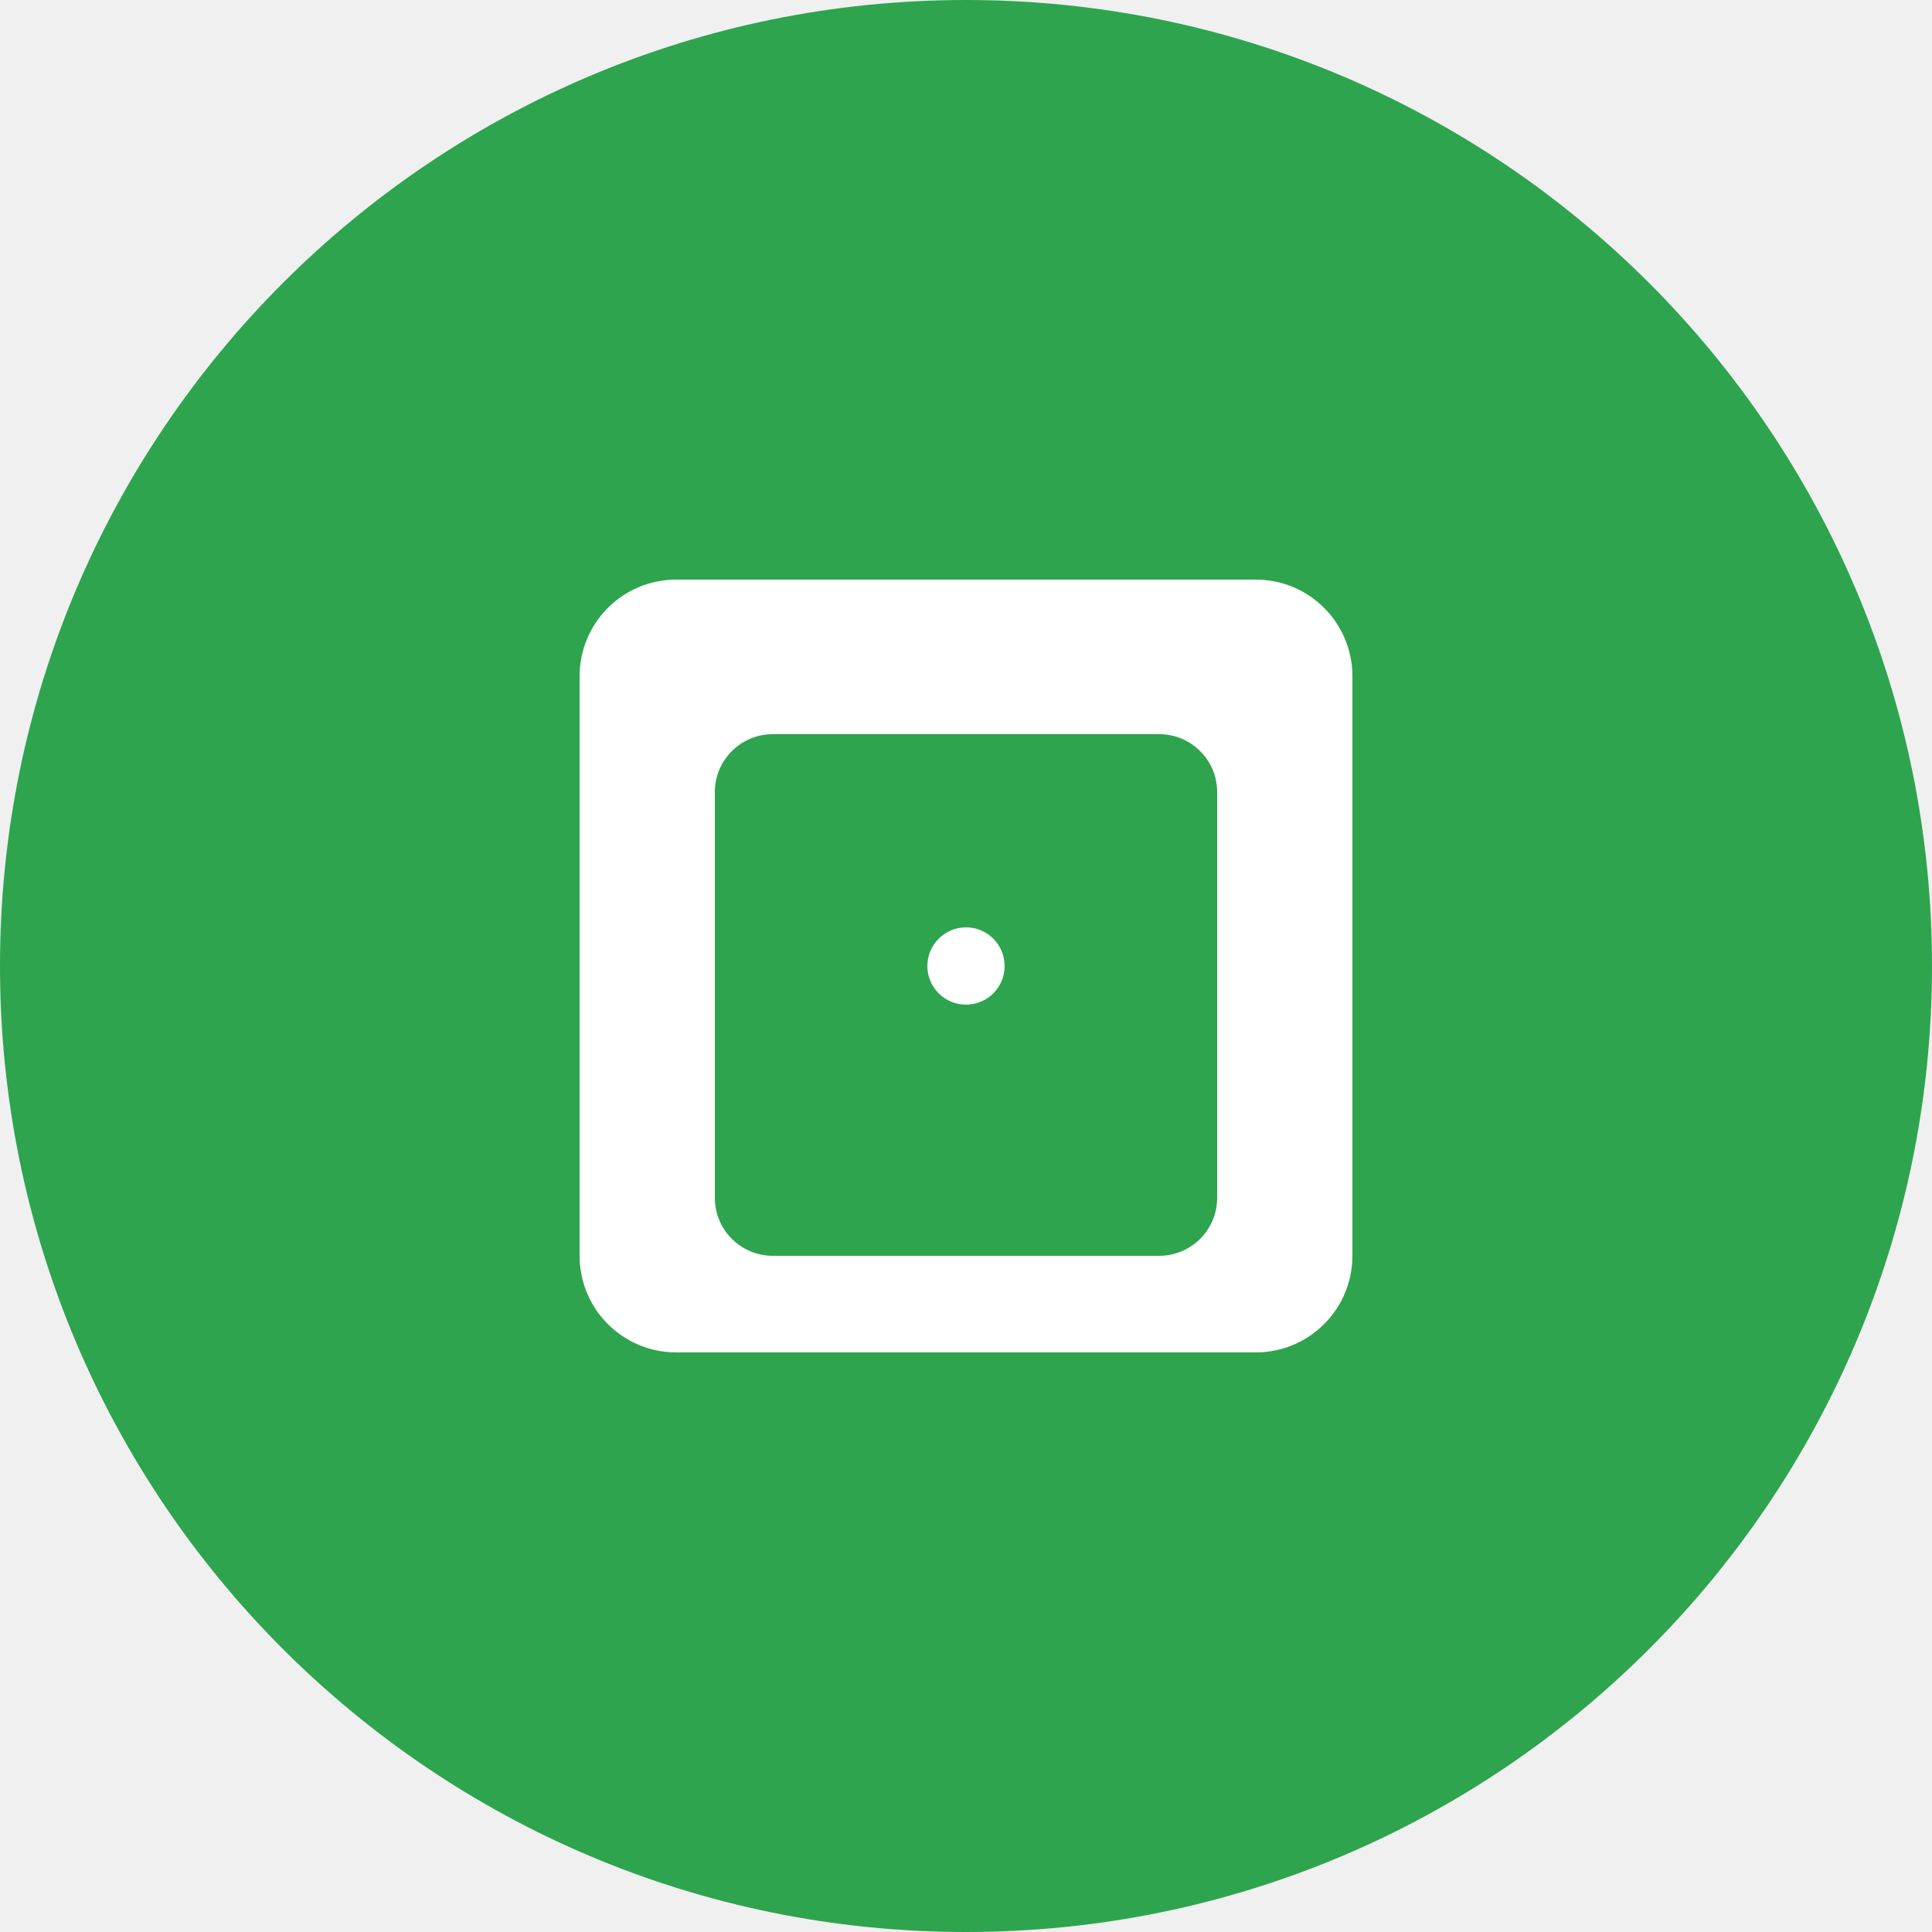
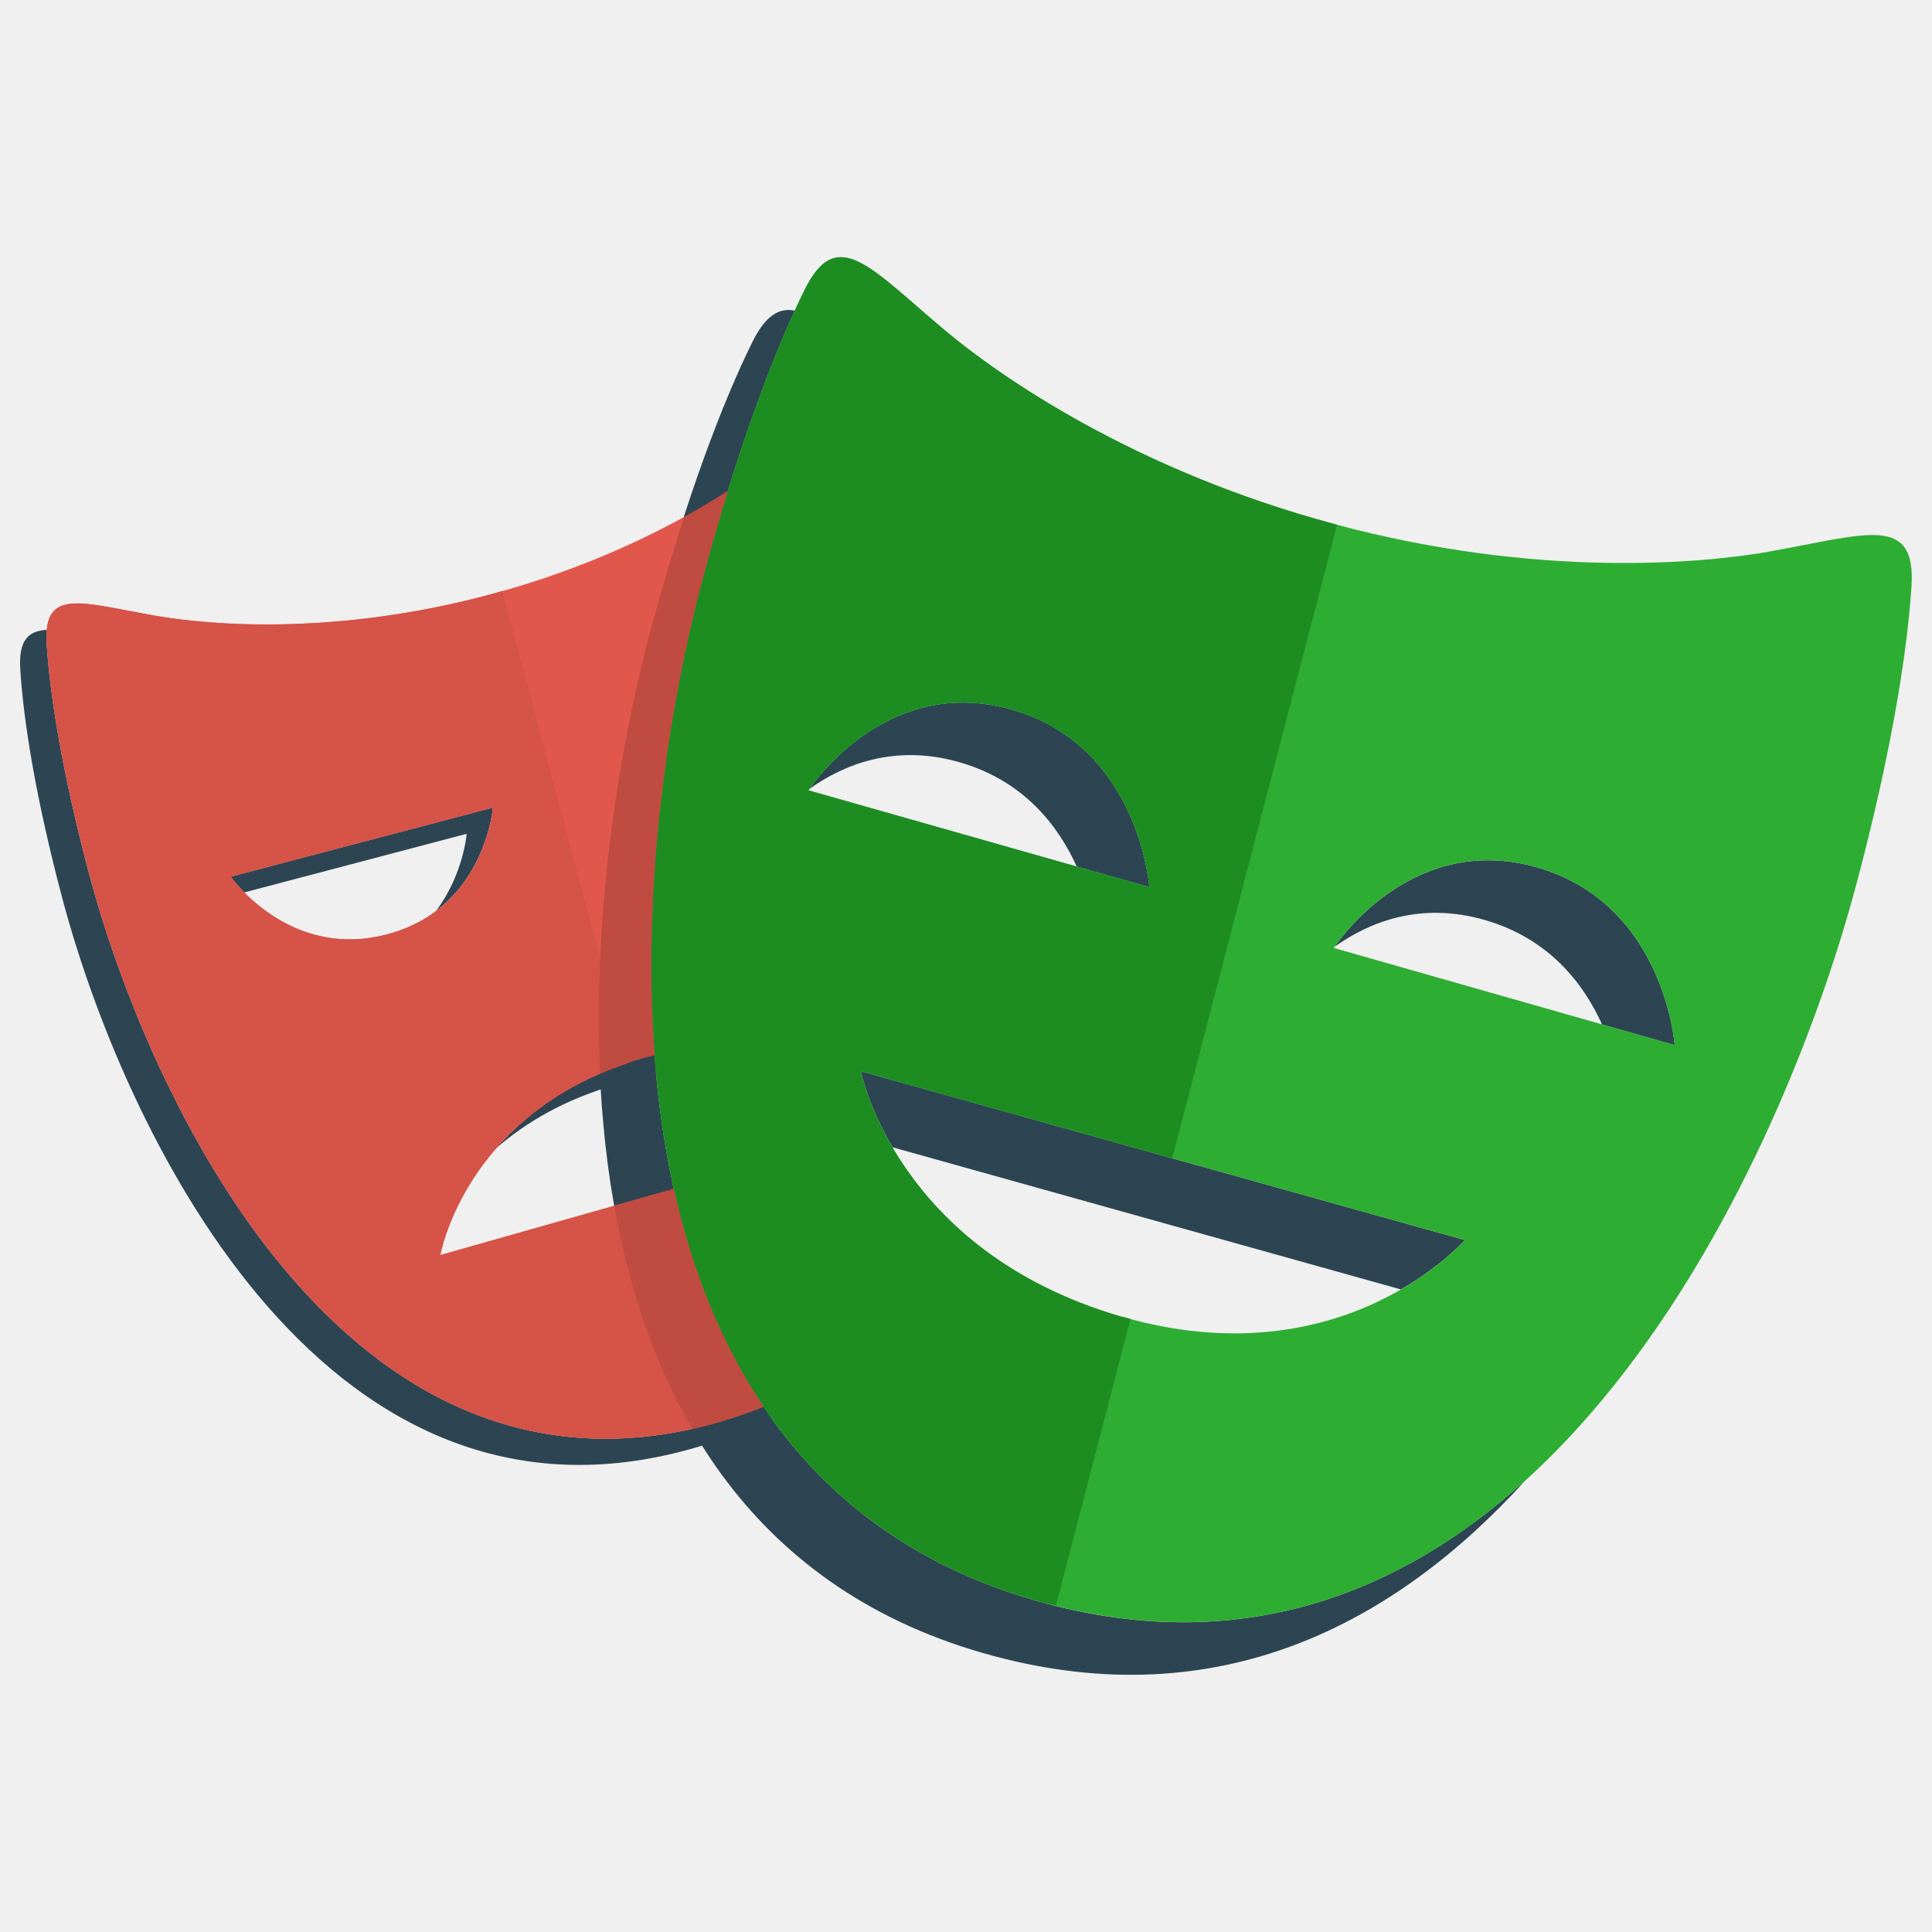
- <svg xmlns="http://www.w3.org/2000/svg" viewBox="0 0 100 100">
-   <defs>
-     <style>.cls-1{fill:#2ea44f;}.cls-2{fill:#fff;}</style>
-   </defs>
-   <circle class="cls-1" cx="50" cy="50" r="50" />
-   <path class="cls-2" d="M35,30h30a5,5,0,0,1,5,5V65a5,5,0,0,1-5,5H35a5,5,0,0,1-5-5V35A5,5,0,0,1,35,30Zm5,8a3,3,0,0,0-3,3V62a3,3,0,0,0,3,3h20a3,3,0,0,0,3-3V41a3,3,0,0,0-3-3Z" />
-   <path class="cls-2" d="M48,50a2,2,0,0,1,4,0,2,2,0,0,1-4,0Z" />
+ <svg xmlns="http://www.w3.org/2000/svg" fill="none" viewBox="0 0 24 24" id="Playwright--Streamline-Svg-Logos" height="24" width="24">
+   <path fill="#2d4552" d="M7.996 13.142c-0.877 0.249 -1.453 0.685 -1.832 1.122 0.363 -0.318 0.85 -0.609 1.506 -0.795 0.671 -0.19 1.244 -0.189 1.717 -0.098v-0.37c-0.404 -0.037 -0.866 -0.007 -1.39 0.141Zm-1.872 -3.11 -3.258 0.858s0.059 0.084 0.169 0.196l2.762 -0.728s-0.039 0.504 -0.379 0.956c0.643 -0.486 0.705 -1.282 0.705 -1.282Zm2.727 7.657C4.266 18.924 1.84 13.61 1.106 10.852c-0.339 -1.273 -0.487 -2.237 -0.527 -2.859 -0.004 -0.065 -0.002 -0.119 0.002 -0.169 -0.238 0.014 -0.352 0.138 -0.329 0.495 0.039 0.622 0.188 1.586 0.527 2.859C1.514 13.936 3.94 19.249 8.525 18.015c0.998 -0.269 1.748 -0.759 2.31 -1.384 -0.519 0.469 -1.168 0.838 -1.984 1.058Zm0.862 -10.909v0.326h1.798c-0.037 -0.116 -0.074 -0.22 -0.111 -0.326h-1.687Z" stroke-width="0.25" />
+   <path fill="#2d4552" d="M11.913 9.467c0.809 0.23 1.236 0.797 1.463 1.298l0.902 0.256s-0.123 -1.756 -1.712 -2.207c-1.486 -0.422 -2.401 0.826 -2.512 0.987 0.432 -0.308 1.064 -0.56 1.859 -0.334Zm7.178 1.307c-1.487 -0.424 -2.402 0.826 -2.511 0.986 0.433 -0.308 1.064 -0.56 1.859 -0.333 0.807 0.23 1.235 0.796 1.462 1.299l0.903 0.257s-0.125 -1.757 -1.712 -2.208Zm-0.896 4.63 -7.501 -2.097s0.081 0.412 0.393 0.945l6.316 1.766c0.52 -0.301 0.793 -0.613 0.793 -0.613ZM12.994 19.918C7.055 18.326 7.773 10.758 8.734 7.172c0.396 -1.478 0.803 -2.576 1.14 -3.313 -0.201 -0.041 -0.368 0.065 -0.533 0.4 -0.358 0.727 -0.816 1.91 -1.26 3.566 -0.961 3.586 -1.679 11.154 4.261 12.746 2.8 0.75 4.98 -0.39 6.606 -2.18 -1.543 1.398 -3.513 2.181 -5.954 1.528Z" stroke-width="0.25" />
+   <path fill="#e2574c" d="M9.713 15.915V14.388l-4.243 1.203s0.314 -1.822 2.526 -2.45c0.671 -0.19 1.244 -0.189 1.717 -0.098V6.78h2.125c-0.231 -0.715 -0.455 -1.265 -0.643 -1.648 -0.311 -0.633 -0.63 -0.213 -1.353 0.392 -0.51 0.426 -1.798 1.334 -3.736 1.856 -1.938 0.523 -3.505 0.384 -4.159 0.271 -0.927 -0.16 -1.412 -0.363 -1.366 0.342 0.039 0.622 0.188 1.586 0.527 2.859C1.841 13.61 4.267 18.923 8.851 17.688c1.198 -0.323 2.043 -0.961 2.629 -1.774h-1.768v0ZM2.866 10.89l3.258 -0.858s-0.095 1.253 -1.316 1.575c-1.222 0.322 -1.942 -0.717 -1.942 -0.717Z" stroke-width="0.25" />
+   <path fill="#2ead33" d="M21.975 6.853c-0.847 0.148 -2.879 0.333 -5.39 -0.34 -2.512 -0.673 -4.178 -1.849 -4.839 -2.402 -0.936 -0.784 -1.348 -1.329 -1.753 -0.505 -0.358 0.727 -0.816 1.91 -1.26 3.566 -0.961 3.586 -1.679 11.154 4.261 12.746 5.938 1.591 9.099 -5.322 10.06 -8.909 0.443 -1.656 0.638 -2.909 0.691 -3.718 0.061 -0.916 -0.568 -0.65 -1.771 -0.439ZM10.042 9.819s0.936 -1.456 2.524 -1.005c1.589 0.451 1.712 2.207 1.712 2.207l-4.235 -1.203ZM13.917 16.352c-2.792 -0.818 -3.223 -3.045 -3.223 -3.045l7.501 2.097c0 -0 -1.514 1.755 -4.278 0.947Zm2.652 -4.576s0.935 -1.455 2.522 -1.002c1.587 0.452 1.712 2.208 1.712 2.208l-4.234 -1.206Z" stroke-width="0.25" />
+   <path fill="#d65348" d="M8.23 14.809 5.47 15.591s0.3 -1.708 2.333 -2.385l-1.563 -5.866 -0.135 0.041c-1.938 0.523 -3.505 0.384 -4.159 0.271 -0.927 -0.16 -1.412 -0.363 -1.366 0.342 0.039 0.622 0.188 1.586 0.527 2.859 0.734 2.757 3.16 8.071 7.745 6.836l0.135 -0.042 -0.756 -2.837ZM2.866 10.89l3.258 -0.858s-0.095 1.253 -1.316 1.575c-1.222 0.322 -1.942 -0.717 -1.942 -0.717Z" stroke-width="0.25" />
+   <path fill="#1d8d22" d="m14.043 16.383 -0.126 -0.031c-2.792 -0.818 -3.223 -3.045 -3.223 -3.045l3.868 1.081 2.048 -7.869 -0.025 -0.007c-2.512 -0.673 -4.178 -1.849 -4.839 -2.402 -0.936 -0.784 -1.348 -1.329 -1.753 -0.505 -0.358 0.727 -0.816 1.91 -1.259 3.566 -0.961 3.586 -1.679 11.154 4.261 12.746l0.122 0.027 0.927 -3.563ZM10.042 9.819s0.936 -1.456 2.524 -1.005c1.589 0.451 1.712 2.207 1.712 2.207l-4.235 -1.203Z" stroke-width="0.25" />
+   <path fill="#c04b41" d="m8.371 14.768 -0.74 0.21c0.175 0.986 0.483 1.932 0.967 2.768 0.084 -0.019 0.168 -0.035 0.254 -0.058 0.225 -0.061 0.433 -0.136 0.634 -0.218 -0.541 -0.802 -0.898 -1.726 -1.114 -2.702Zm-0.289 -6.944c-0.38 1.42 -0.721 3.463 -0.627 5.513 0.168 -0.073 0.345 -0.141 0.542 -0.196l0.137 -0.031c-0.167 -2.19 0.194 -4.421 0.601 -5.939 0.103 -0.384 0.207 -0.741 0.31 -1.074 -0.166 0.106 -0.345 0.214 -0.548 0.326 -0.137 0.424 -0.276 0.887 -0.414 1.401Z" stroke-width="0.25" />
</svg>
